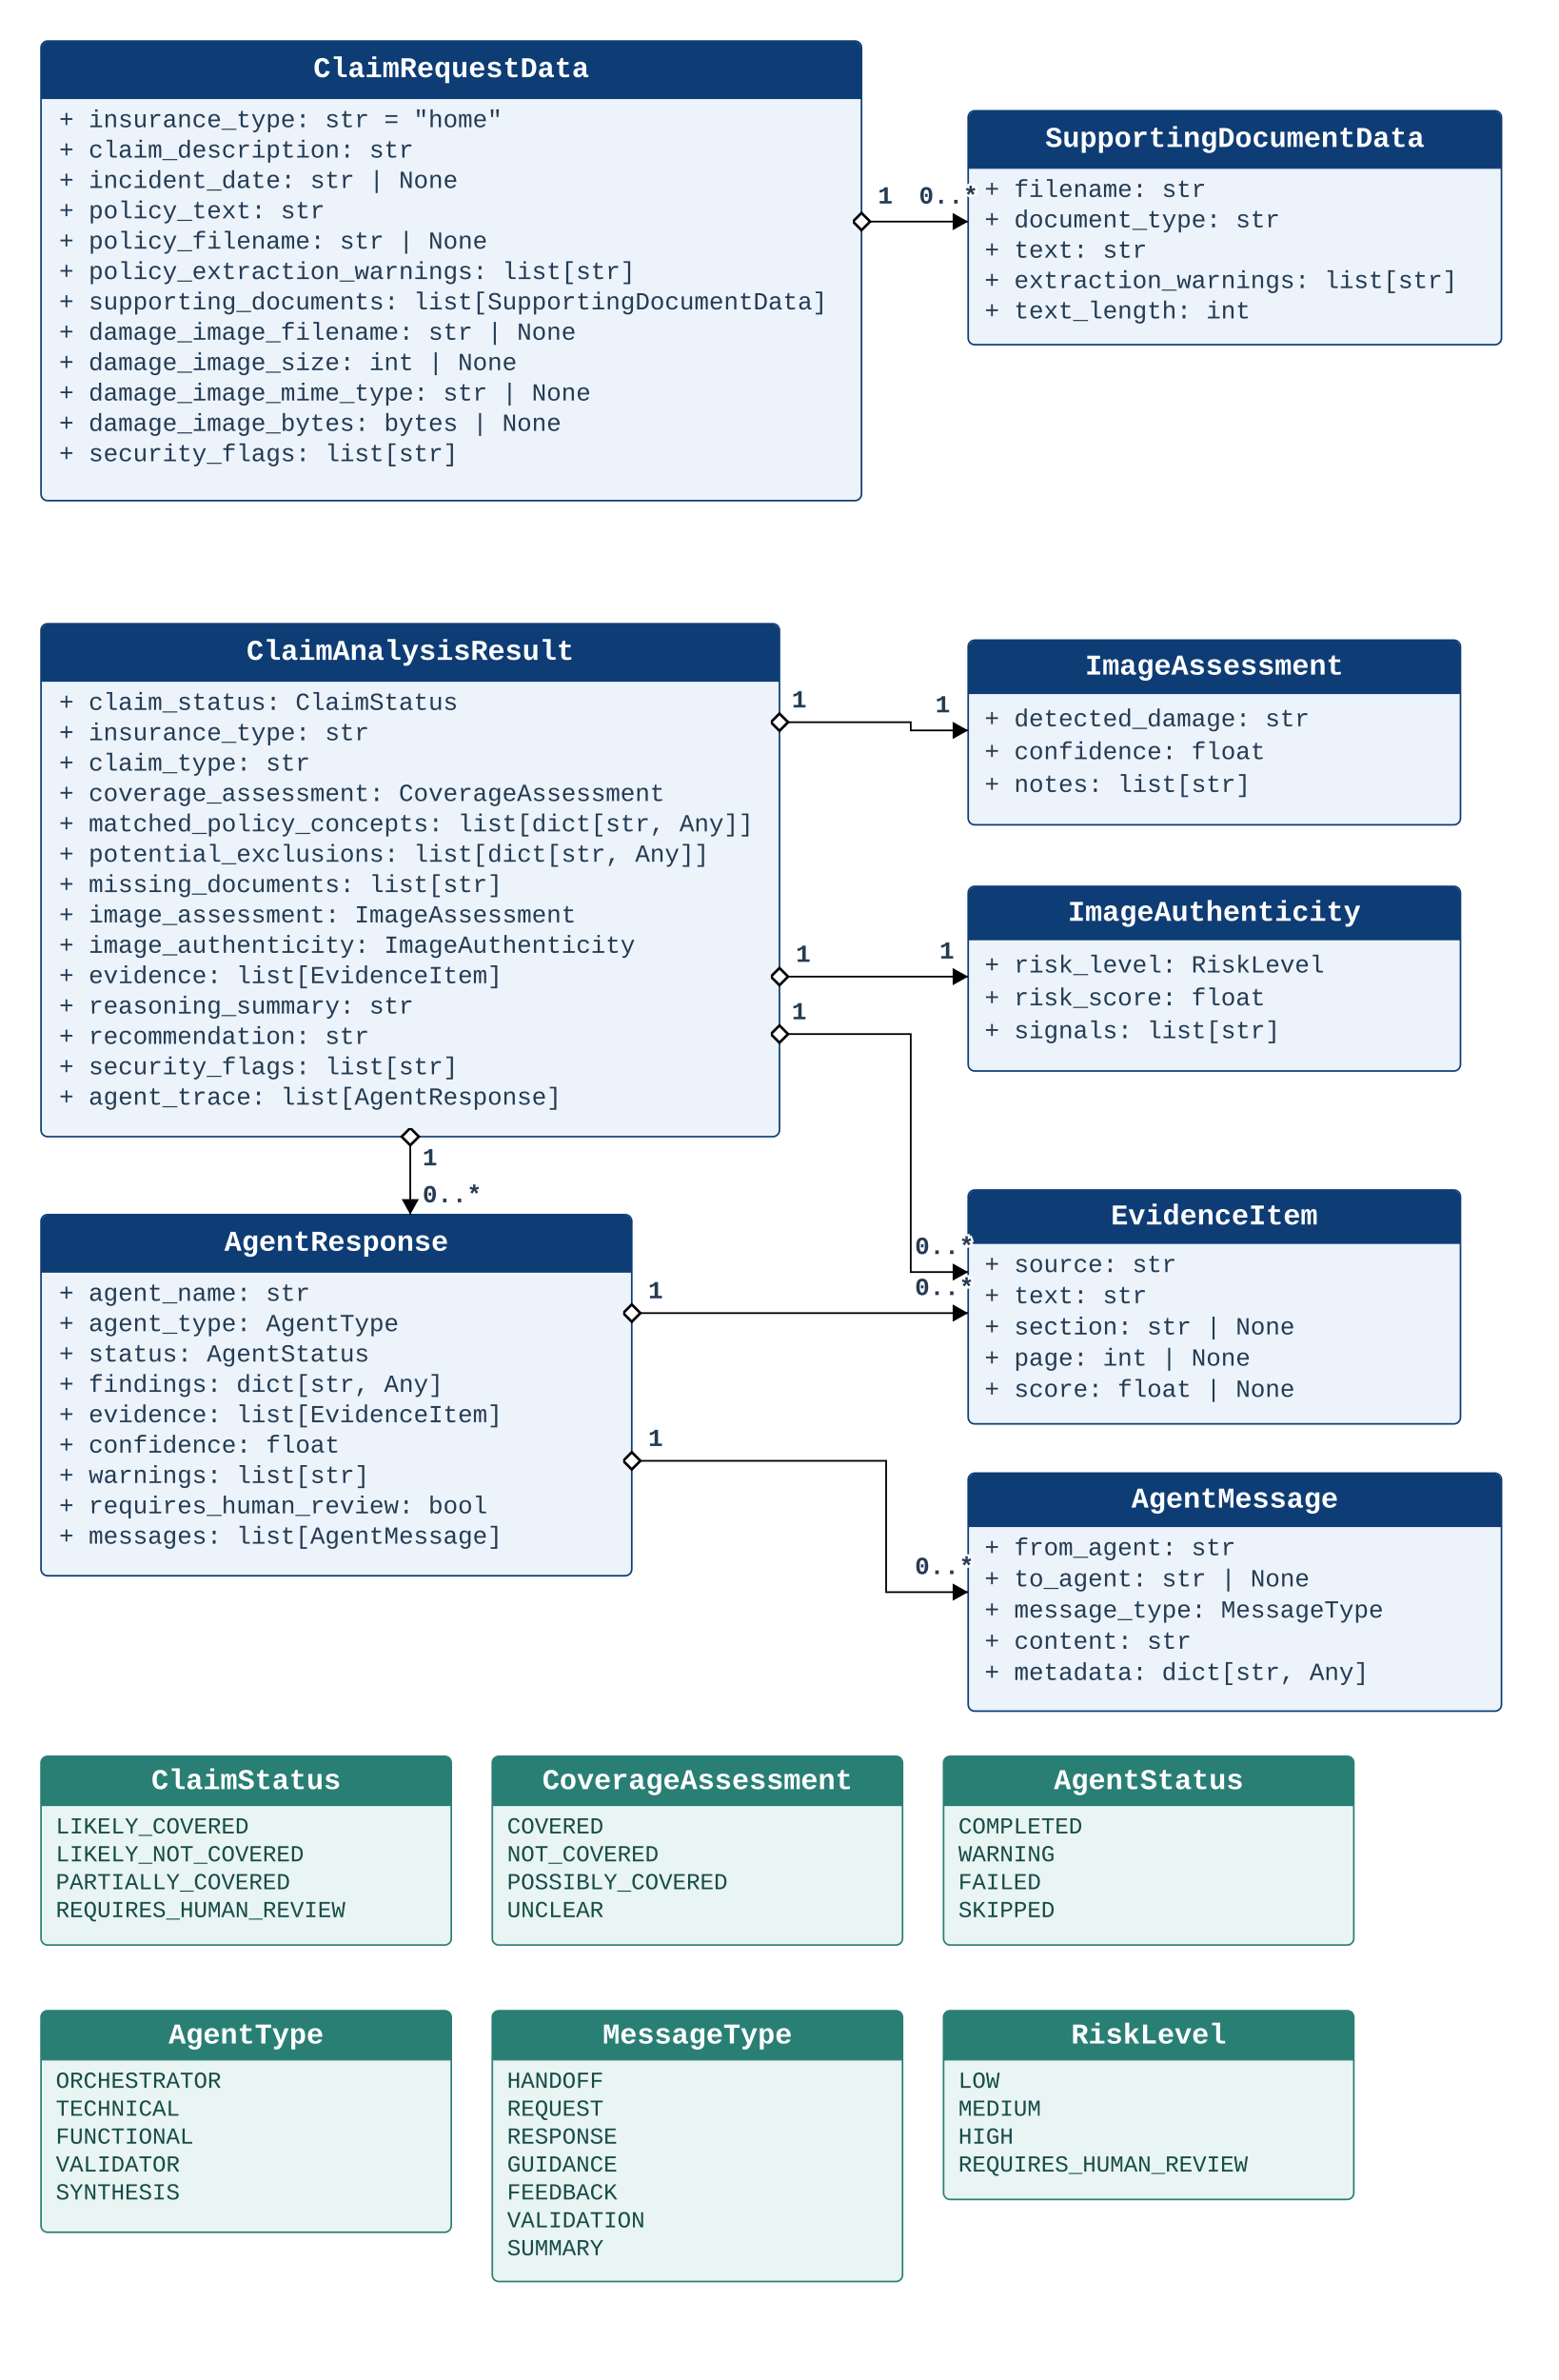
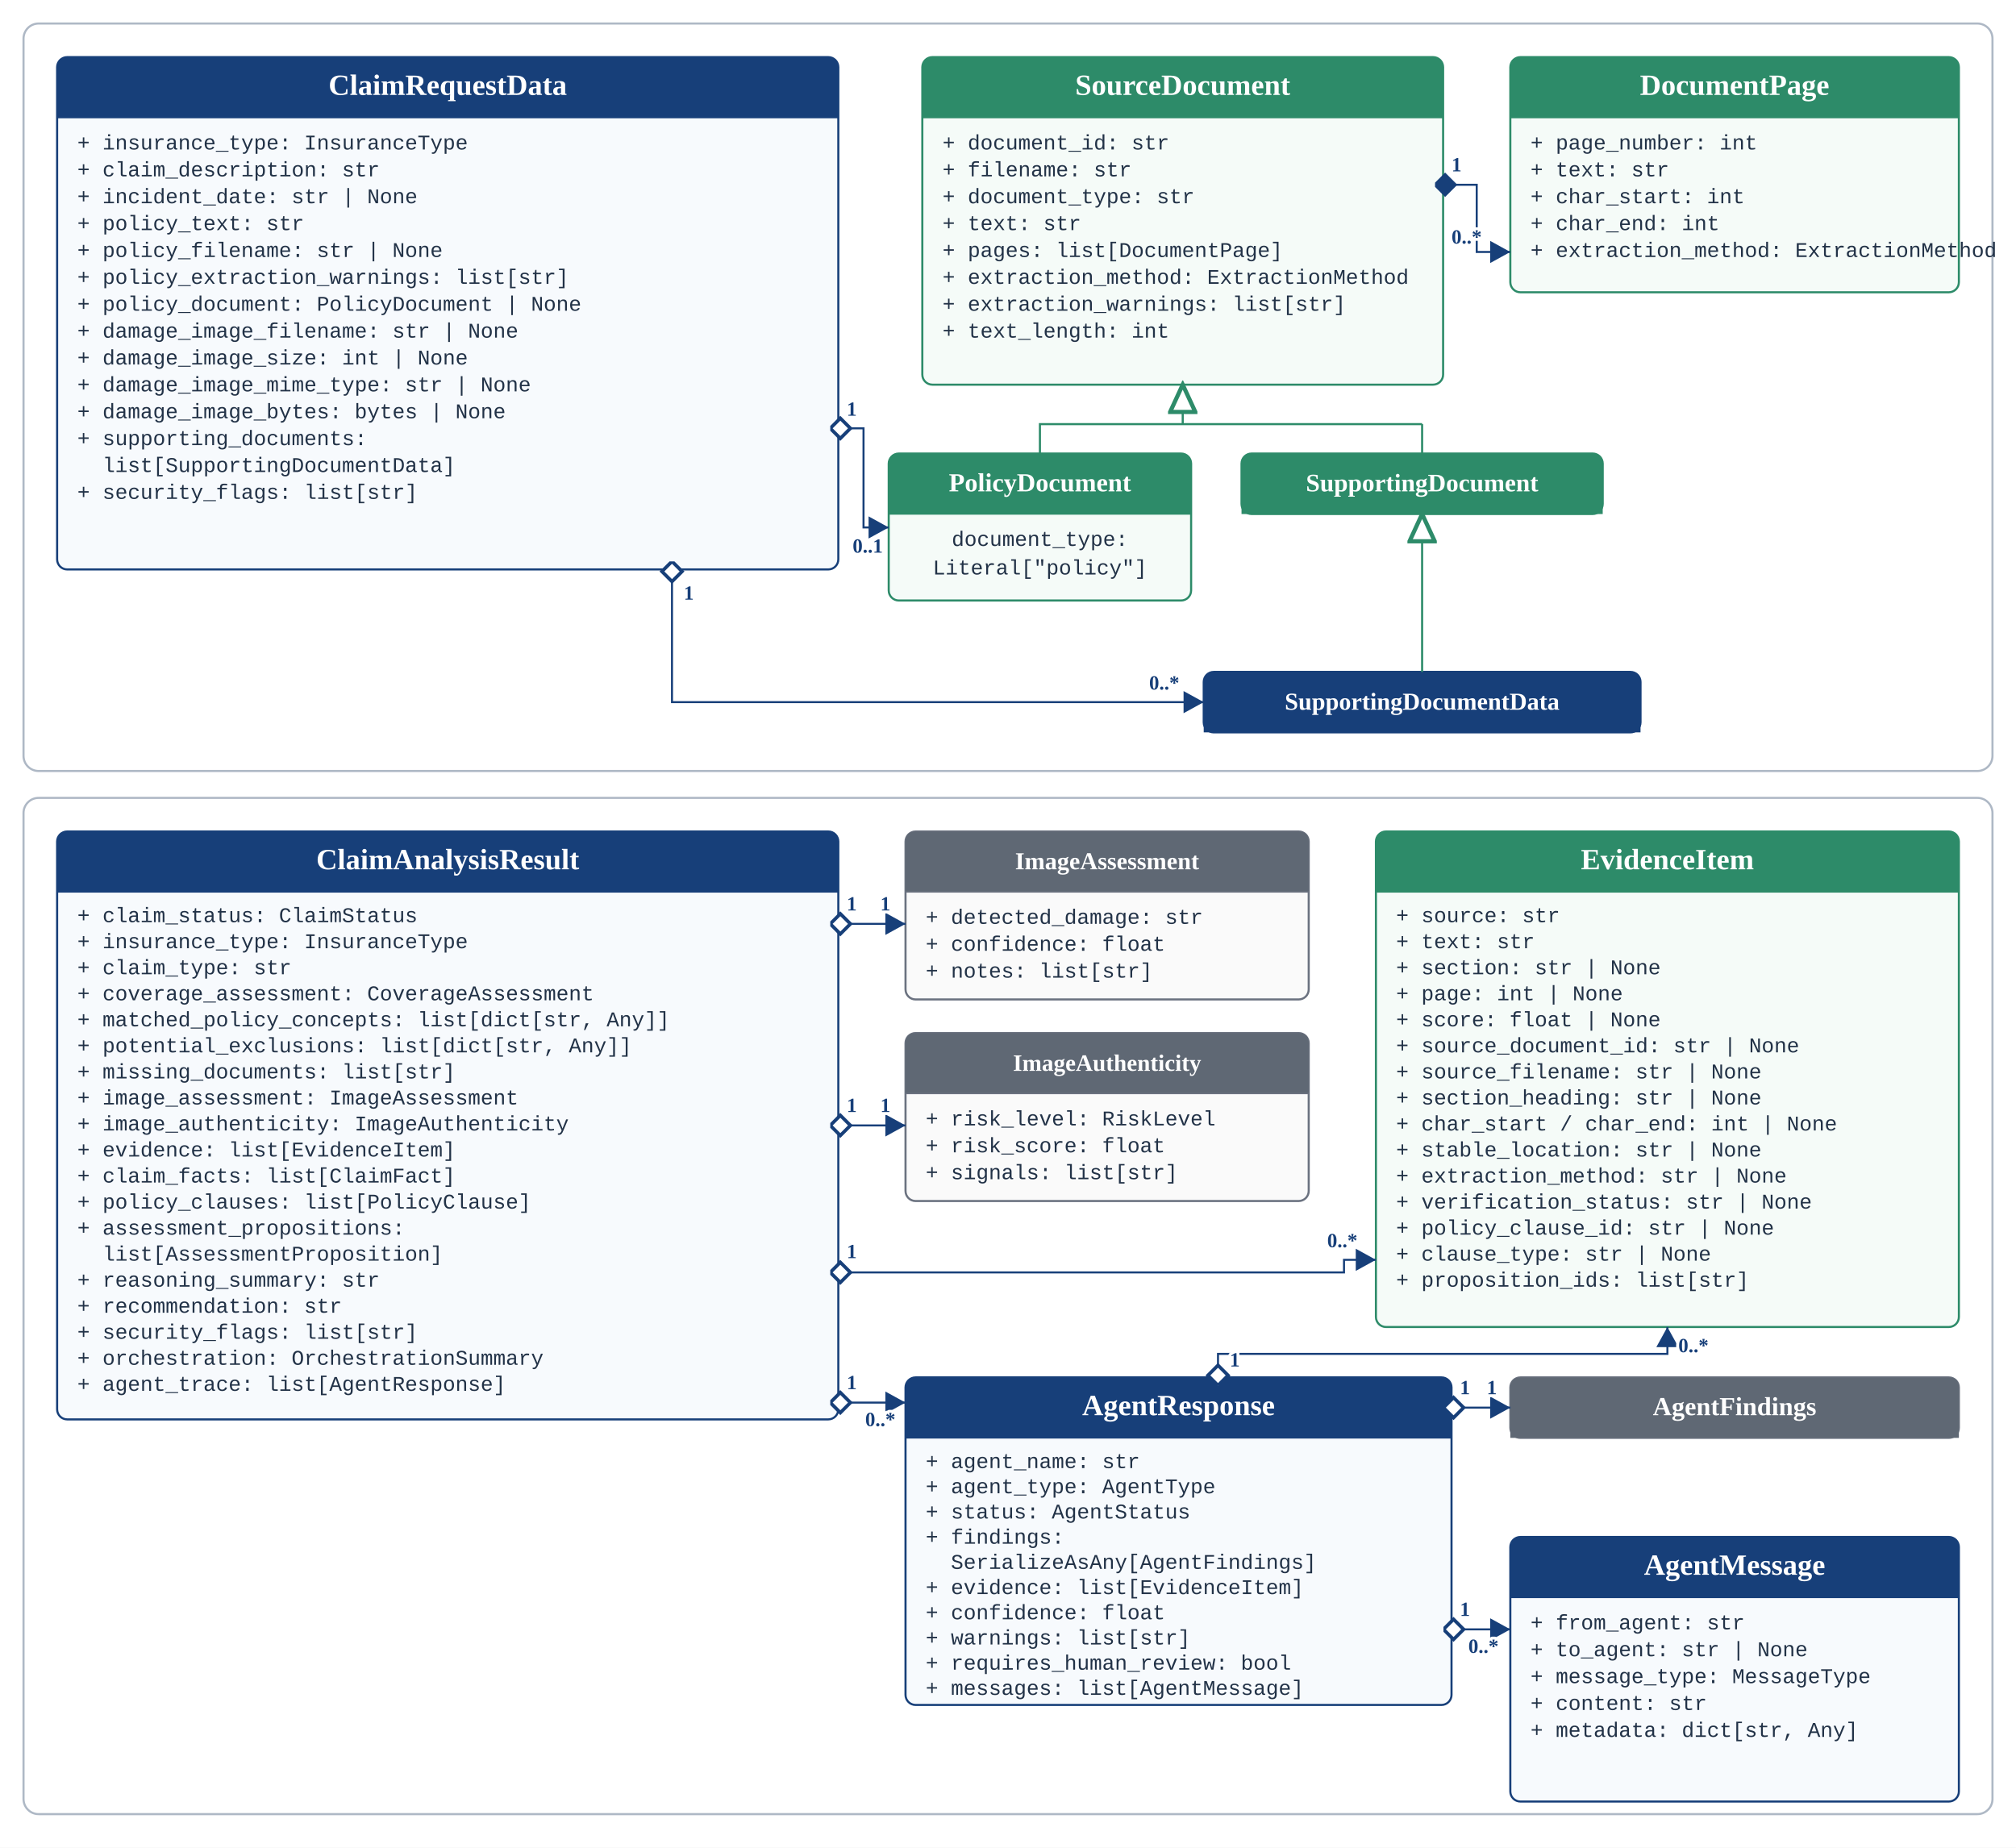
- <svg xmlns="http://www.w3.org/2000/svg" width="1900" height="2900" viewBox="0 0 1900 2900" role="img" aria-labelledby="description">
+ <svg xmlns="http://www.w3.org/2000/svg" width="2400" height="2200" viewBox="0 0 2400 2200" role="img" aria-labelledby="description">
  <defs>
-     <marker id="diamond" markerWidth="18" markerHeight="14" refX="5" refY="7" orient="auto" markerUnits="strokeWidth">
-       <path d="M 0 7 L 5 2 L 10 7 L 5 12 Z" fill="#ffffff" stroke="#000000" stroke-width="1.5" />
-     </marker>
-     <marker id="arrow" markerWidth="12" markerHeight="12" refX="10" refY="6" orient="auto" markerUnits="strokeWidth">
-       <path d="M 1 1 L 10 6 L 1 11 Z" fill="#000000" />
+     <marker id="inheritance" markerWidth="16" markerHeight="14" refX="14" refY="7" orient="auto" markerUnits="strokeWidth">
+       <path d="M1,1 L14,7 L1,13 Z" fill="#ffffff" stroke="#2D8B69" stroke-width="2" />
+     </marker>
+     <marker id="aggregation" markerWidth="16" markerHeight="14" refX="4" refY="7" orient="auto" markerUnits="strokeWidth">
+       <path d="M0,7 L5,2 L10,7 L5,12 Z" fill="#ffffff" stroke="#173F79" stroke-width="1.7" />
+     </marker>
+     <marker id="composition" markerWidth="16" markerHeight="14" refX="4" refY="7" orient="auto" markerUnits="strokeWidth">
+       <path d="M0,7 L5,2 L10,7 L5,12 Z" fill="#173F79" stroke="#173F79" stroke-width="1.5" />
+     </marker>
+     <marker id="nav-arrow" markerWidth="13" markerHeight="13" refX="11" refY="6.5" orient="auto" markerUnits="strokeWidth">
+       <path d="M1,1 L11,6.5 L1,12 Z" fill="#173F79" />
    </marker>
    <style>
-       .box { fill: #ecf3fb; stroke: #0e3c75; stroke-width: 2; rx: 8; }
-       .head-input, .head-output, .head-agent, .head-value { fill: #0e3c75; }
-       .enum-box { fill: #e9f5f3; stroke: #2a7f75; stroke-width: 2; rx: 8; }
-       .enum-head { fill: #2a7f75; }
-       .class-name { font-family: "Courier New", Courier, monospace; font-size: 35px; font-weight: 700; fill: #ffffff; }
-       .field { font-family: "Courier New", Courier, monospace; font-size: 30px; fill: #243b53; }
-       .enum-field { font-family: "Courier New", Courier, monospace; font-size: 28px; fill: #174c47; }
-       .field-note { font-family: "Courier New", Courier, monospace; font-size: 25px; fill: #627d98; }
-       .divider { stroke: #0e3c75; stroke-width: 1.4; }
-       .relation { fill: none; stroke: #000000; stroke-width: 2.1; marker-start: url(#diamond); marker-end: url(#arrow); }
-       .cardinality { font-family: "Courier New", Courier, monospace; font-size: 30px; font-weight: 700; fill: #243b53; paint-order: stroke; stroke: #ffffff; stroke-width: 5; }
+       .canvas{fill:#fff}.section{fill:#fff;stroke:#AEB8C5;stroke-width:2.5;rx:18}
+       .class-box{fill:#F7FAFD;stroke:#173F79;stroke-width:2.5;rx:12}.document-box{fill:#F5FBF8;stroke:#2D8B69;stroke-width:2.5;rx:12}.support-box{fill:#FAFAFA;stroke:#6B7280;stroke-width:2.5;rx:12}
+       .header-blue{fill:#173F79}.header-green{fill:#2D8B69}.header-gray{fill:#5F6874}
+       .class-name{font-family:Georgia,"Times New Roman",serif;font-size:35px;font-weight:700;fill:#fff}
+       .field{font-family:"Courier New",Consolas,monospace;font-size:27px;fill:#223247}.field-small{font-family:"Courier New",Consolas,monospace;font-size:25px;fill:#223247}
+       .divider-blue{stroke:#173F79;stroke-width:1.6}.divider-green{stroke:#2D8B69;stroke-width:1.6}.divider-gray{stroke:#6B7280;stroke-width:1.6}
+       .inheritance{fill:none;stroke:#2D8B69;stroke-width:2.5;marker-end:url(#inheritance)}.tree{fill:none;stroke:#2D8B69;stroke-width:2.5}
+       .association{fill:none;stroke:#173F79;stroke-width:2.4;marker-start:url(#aggregation);marker-end:url(#nav-arrow)}
+       .composition-link{fill:none;stroke:#173F79;stroke-width:2.4;marker-start:url(#composition);marker-end:url(#nav-arrow)}
+       .multiplicity{font-family:Georgia,"Times New Roman",serif;font-size:24px;font-weight:700;fill:#173F79;paint-order:stroke;stroke:#fff;stroke-width:7;stroke-linejoin:round}
    </style>
  </defs>
-   <rect width="1900" height="2900" fill="#ffffff" />
-   <g transform="translate(50 50)">
-     <rect class="box" width="1000" height="560" />
-     <path class="head-input" d="M12 0 H988 Q1000 0 1000 12 V70 H0 V12 Q0 0 12 0 Z" />
-     <text x="500" y="44" text-anchor="middle" class="class-name">ClaimRequestData</text>
-     <line x1="0" y1="70" x2="1000" y2="70" class="divider" />
-     <text x="22" y="105" class="field">+ insurance_type: str = "home"</text>
-     <text x="22" y="142" class="field">+ claim_description: str</text>
-     <text x="22" y="179" class="field">+ incident_date: str | None</text>
-     <text x="22" y="216" class="field">+ policy_text: str</text>
-     <text x="22" y="253" class="field">+ policy_filename: str | None</text>
-     <text x="22" y="290" class="field">+ policy_extraction_warnings: list[str]</text>
-     <text x="22" y="327" class="field">+ supporting_documents: list[SupportingDocumentData]</text>
-     <text x="22" y="364" class="field">+ damage_image_filename: str | None</text>
-     <text x="22" y="401" class="field">+ damage_image_size: int | None</text>
-     <text x="22" y="438" class="field">+ damage_image_mime_type: str | None</text>
-     <text x="22" y="475" class="field">+ damage_image_bytes: bytes | None</text>
-     <text x="22" y="512" class="field">+ security_flags: list[str]</text>
-   </g>
-   <g transform="translate(1180 135)">
-     <rect class="box" width="650" height="285" />
-     <path class="head-value" d="M12 0 H638 Q650 0 650 12 V70 H0 V12 Q0 0 12 0 Z" />
-     <text x="325" y="44" text-anchor="middle" class="class-name">SupportingDocumentData</text>
-     <line x1="0" y1="70" x2="650" y2="70" class="divider" />
-     <text x="20" y="105" class="field">+ filename: str</text>
-     <text x="20" y="142" class="field">+ document_type: str</text>
-     <text x="20" y="179" class="field">+ text: str</text>
-     <text x="20" y="216" class="field">+ extraction_warnings: list[str]</text>
-     <text x="20" y="253" class="field">+ text_length: int</text>
-   </g>
-   <g transform="translate(50 760)">
-     <rect class="box" width="900" height="625" />
-     <path class="head-output" d="M12 0 H888 Q900 0 900 12 V70 H0 V12 Q0 0 12 0 Z" />
-     <text x="450" y="44" text-anchor="middle" class="class-name">ClaimAnalysisResult</text>
-     <line x1="0" y1="70" x2="900" y2="70" class="divider" />
-     <text x="22" y="105" class="field">+ claim_status: ClaimStatus</text>
-     <text x="22" y="142" class="field">+ insurance_type: str</text>
-     <text x="22" y="179" class="field">+ claim_type: str</text>
-     <text x="22" y="216" class="field">+ coverage_assessment: CoverageAssessment</text>
-     <text x="22" y="253" class="field">+ matched_policy_concepts: list[dict[str, Any]]</text>
-     <text x="22" y="290" class="field">+ potential_exclusions: list[dict[str, Any]]</text>
-     <text x="22" y="327" class="field">+ missing_documents: list[str]</text>
-     <text x="22" y="364" class="field">+ image_assessment: ImageAssessment</text>
-     <text x="22" y="401" class="field">+ image_authenticity: ImageAuthenticity</text>
-     <text x="22" y="438" class="field">+ evidence: list[EvidenceItem]</text>
-     <text x="22" y="475" class="field">+ reasoning_summary: str</text>
-     <text x="22" y="512" class="field">+ recommendation: str</text>
-     <text x="22" y="549" class="field">+ security_flags: list[str]</text>
-     <text x="22" y="586" class="field">+ agent_trace: list[AgentResponse]</text>
-   </g>
-   <g transform="translate(50 2140)">
-     <rect class="enum-box" width="500" height="230" />
-     <path class="enum-head" d="M8 0 H492 Q500 0 500 8 V60 H0 V8 Q0 0 8 0 Z" />
-     <text x="250" y="40" text-anchor="middle" class="class-name">ClaimStatus</text>
-     <line x1="0" y1="60" x2="500" y2="60" stroke="#2a7f75" stroke-width="1.4" />
-     <text x="18" y="94" class="enum-field">LIKELY_COVERED</text>
-     <text x="18" y="128" class="enum-field">LIKELY_NOT_COVERED</text>
-     <text x="18" y="162" class="enum-field">PARTIALLY_COVERED</text>
-     <text x="18" y="196" class="enum-field">REQUIRES_HUMAN_REVIEW</text>
-   </g>
-   <g transform="translate(600 2140)">
-     <rect class="enum-box" width="500" height="230" />
-     <path class="enum-head" d="M8 0 H492 Q500 0 500 8 V60 H0 V8 Q0 0 8 0 Z" />
-     <text x="250" y="40" text-anchor="middle" class="class-name">CoverageAssessment</text>
-     <line x1="0" y1="60" x2="500" y2="60" stroke="#2a7f75" stroke-width="1.4" />
-     <text x="18" y="94" class="enum-field">COVERED</text>
-     <text x="18" y="128" class="enum-field">NOT_COVERED</text>
-     <text x="18" y="162" class="enum-field">POSSIBLY_COVERED</text>
-     <text x="18" y="196" class="enum-field">UNCLEAR</text>
-   </g>
-   <g transform="translate(1150 2140)">
-     <rect class="enum-box" width="500" height="230" />
-     <path class="enum-head" d="M8 0 H492 Q500 0 500 8 V60 H0 V8 Q0 0 8 0 Z" />
-     <text x="250" y="40" text-anchor="middle" class="class-name">AgentStatus</text>
-     <line x1="0" y1="60" x2="500" y2="60" stroke="#2a7f75" stroke-width="1.4" />
-     <text x="18" y="94" class="enum-field">COMPLETED</text>
-     <text x="18" y="128" class="enum-field">WARNING</text>
-     <text x="18" y="162" class="enum-field">FAILED</text>
-     <text x="18" y="196" class="enum-field">SKIPPED</text>
-   </g>
-   <g transform="translate(50 2450)">
-     <rect class="enum-box" width="500" height="270" />
-     <path class="enum-head" d="M8 0 H492 Q500 0 500 8 V60 H0 V8 Q0 0 8 0 Z" />
-     <text x="250" y="40" text-anchor="middle" class="class-name">AgentType</text>
-     <line x1="0" y1="60" x2="500" y2="60" stroke="#2a7f75" stroke-width="1.4" />
-     <text x="18" y="94" class="enum-field">ORCHESTRATOR</text>
-     <text x="18" y="128" class="enum-field">TECHNICAL</text>
-     <text x="18" y="162" class="enum-field">FUNCTIONAL</text>
-     <text x="18" y="196" class="enum-field">VALIDATOR</text>
-     <text x="18" y="230" class="enum-field">SYNTHESIS</text>
-   </g>
-   <g transform="translate(600 2450)">
-     <rect class="enum-box" width="500" height="330" />
-     <path class="enum-head" d="M8 0 H492 Q500 0 500 8 V60 H0 V8 Q0 0 8 0 Z" />
-     <text x="250" y="40" text-anchor="middle" class="class-name">MessageType</text>
-     <line x1="0" y1="60" x2="500" y2="60" stroke="#2a7f75" stroke-width="1.4" />
-     <text x="18" y="94" class="enum-field">HANDOFF</text>
-     <text x="18" y="128" class="enum-field">REQUEST</text>
-     <text x="18" y="162" class="enum-field">RESPONSE</text>
-     <text x="18" y="196" class="enum-field">GUIDANCE</text>
-     <text x="18" y="230" class="enum-field">FEEDBACK</text>
-     <text x="18" y="264" class="enum-field">VALIDATION</text>
-     <text x="18" y="298" class="enum-field">SUMMARY</text>
-   </g>
-   <g transform="translate(1150 2450)">
-     <rect class="enum-box" width="500" height="230" />
-     <path class="enum-head" d="M8 0 H492 Q500 0 500 8 V60 H0 V8 Q0 0 8 0 Z" />
-     <text x="250" y="40" text-anchor="middle" class="class-name">RiskLevel</text>
-     <line x1="0" y1="60" x2="500" y2="60" stroke="#2a7f75" stroke-width="1.4" />
-     <text x="18" y="94" class="enum-field">LOW</text>
-     <text x="18" y="128" class="enum-field">MEDIUM</text>
-     <text x="18" y="162" class="enum-field">HIGH</text>
-     <text x="18" y="196" class="enum-field">REQUIRES_HUMAN_REVIEW</text>
-   </g>
-   <g transform="translate(1180 780)">
-     <rect class="box" width="600" height="225" />
-     <path class="head-value" d="M12 0 H588 Q600 0 600 12 V65 H0 V12 Q0 0 12 0 Z" />
-     <text x="300" y="42" text-anchor="middle" class="class-name">ImageAssessment</text>
-     <line x1="0" y1="65" x2="600" y2="65" class="divider" />
-     <text x="20" y="105" class="field">+ detected_damage: str</text>
-     <text x="20" y="145" class="field">+ confidence: float</text>
-     <text x="20" y="185" class="field">+ notes: list[str]</text>
-   </g>
-   <g transform="translate(1180 1080)">
-     <rect class="box" width="600" height="225" />
-     <path class="head-value" d="M12 0 H588 Q600 0 600 12 V65 H0 V12 Q0 0 12 0 Z" />
-     <text x="300" y="42" text-anchor="middle" class="class-name">ImageAuthenticity</text>
-     <line x1="0" y1="65" x2="600" y2="65" class="divider" />
-     <text x="20" y="105" class="field">+ risk_level: RiskLevel</text>
-     <text x="20" y="145" class="field">+ risk_score: float</text>
-     <text x="20" y="185" class="field">+ signals: list[str]</text>
-   </g>
-   <g transform="translate(50 1480)">
-     <rect class="box" width="720" height="440" />
-     <path class="head-agent" d="M12 0 H708 Q720 0 720 12 V70 H0 V12 Q0 0 12 0 Z" />
-     <text x="360" y="44" text-anchor="middle" class="class-name">AgentResponse</text>
-     <line x1="0" y1="70" x2="720" y2="70" class="divider" />
-     <text x="22" y="105" class="field">+ agent_name: str</text>
-     <text x="22" y="142" class="field">+ agent_type: AgentType</text>
-     <text x="22" y="179" class="field">+ status: AgentStatus</text>
-     <text x="22" y="216" class="field">+ findings: dict[str, Any]</text>
-     <text x="22" y="253" class="field">+ evidence: list[EvidenceItem]</text>
-     <text x="22" y="290" class="field">+ confidence: float</text>
-     <text x="22" y="327" class="field">+ warnings: list[str]</text>
-     <text x="22" y="364" class="field">+ requires_human_review: bool</text>
-     <text x="22" y="401" class="field">+ messages: list[AgentMessage]</text>
-   </g>
-   <g transform="translate(1180 1450)">
-     <rect class="box" width="600" height="285" />
-     <path class="head-value" d="M12 0 H588 Q600 0 600 12 V65 H0 V12 Q0 0 12 0 Z" />
-     <text x="300" y="42" text-anchor="middle" class="class-name">EvidenceItem</text>
-     <line x1="0" y1="65" x2="600" y2="65" class="divider" />
-     <text x="20" y="100" class="field">+ source: str</text>
-     <text x="20" y="138" class="field">+ text: str</text>
-     <text x="20" y="176" class="field">+ section: str | None</text>
-     <text x="20" y="214" class="field">+ page: int | None</text>
-     <text x="20" y="252" class="field">+ score: float | None</text>
-   </g>
-   <g transform="translate(1180 1795)">
-     <rect class="box" width="650" height="290" />
-     <path class="head-value" d="M12 0 H638 Q650 0 650 12 V65 H0 V12 Q0 0 12 0 Z" />
-     <text x="325" y="42" text-anchor="middle" class="class-name">AgentMessage</text>
-     <line x1="0" y1="65" x2="650" y2="65" class="divider" />
-     <text x="20" y="100" class="field">+ from_agent: str</text>
-     <text x="20" y="138" class="field">+ to_agent: str | None</text>
-     <text x="20" y="176" class="field">+ message_type: MessageType</text>
-     <text x="20" y="214" class="field">+ content: str</text>
-     <text x="20" y="252" class="field">+ metadata: dict[str, Any]</text>
-   </g>
-   <path d="M1050 270 H1180" class="relation" />
-   <text x="1070" y="248" class="cardinality">1</text>
-   <text x="1120" y="248" class="cardinality">0..*</text>
-   <path d="M950 880 H1110 V890 H1180" class="relation" />
-   <text x="965" y="862" class="cardinality">1</text>
-   <text x="1140" y="868" class="cardinality">1</text>
-   <path d="M950 1190 H1180" class="relation" />
-   <text x="970" y="1172" class="cardinality">1</text>
-   <text x="1145" y="1168" class="cardinality">1</text>
-   <path d="M950 1260 H1110 V1550 H1180" class="relation" />
-   <text x="965" y="1242" class="cardinality">1</text>
-   <text x="1115" y="1528" class="cardinality">0..*</text>
-   <path d="M500 1385 V1480" class="relation" />
-   <text x="515" y="1420" class="cardinality">1</text>
-   <text x="515" y="1465" class="cardinality">0..*</text>
-   <path d="M770 1600 H1180" class="relation" />
-   <text x="790" y="1582" class="cardinality">1</text>
-   <text x="1115" y="1578" class="cardinality">0..*</text>
-   <path d="M770 1780 H1080 V1940 H1180" class="relation" />
-   <text x="790" y="1762" class="cardinality">1</text>
-   <text x="1115" y="1918" class="cardinality">0..*</text>
+   <rect class="canvas" width="2400" height="2200" />
+   <rect x="28" y="28" width="2344" height="890" class="section" />
+   <g aria-label="ClaimRequestData">
+     <rect x="68" y="68" width="930" height="610" class="class-box" />
+     <path d="M80 68 H986 Q998 68 998 80 V140 H68 V80 Q68 68 80 68 Z" class="header-blue" />
+     <text x="533" y="113" text-anchor="middle" class="class-name">ClaimRequestData</text>
+     <line x1="68" y1="140" x2="998" y2="140" class="divider-blue" />
+     <text x="92" y="178" class="field-small">+ insurance_type: InsuranceType</text>
+     <text x="92" y="210" class="field-small">+ claim_description: str</text>
+     <text x="92" y="242" class="field-small">+ incident_date: str | None</text>
+     <text x="92" y="274" class="field-small">+ policy_text: str</text>
+     <text x="92" y="306" class="field-small">+ policy_filename: str | None</text>
+     <text x="92" y="338" class="field-small">+ policy_extraction_warnings: list[str]</text>
+     <text x="92" y="370" class="field-small">+ policy_document: PolicyDocument | None</text>
+     <text x="92" y="402" class="field-small">+ damage_image_filename: str | None</text>
+     <text x="92" y="434" class="field-small">+ damage_image_size: int | None</text>
+     <text x="92" y="466" class="field-small">+ damage_image_mime_type: str | None</text>
+     <text x="92" y="498" class="field-small">+ damage_image_bytes: bytes | None</text>
+     <text x="92" y="530" class="field-small">+ supporting_documents:</text>
+     <text x="122" y="562" class="field-small">list[SupportingDocumentData]</text>
+     <text x="92" y="594" class="field-small">+ security_flags: list[str]</text>
+   </g>
+   <g aria-label="SourceDocument">
+     <rect x="1098" y="68" width="620" height="390" class="document-box" />
+     <path d="M1110 68 H1706 Q1718 68 1718 80 V140 H1098 V80 Q1098 68 1110 68 Z" class="header-green" />
+     <text x="1408" y="113" text-anchor="middle" class="class-name">SourceDocument</text>
+     <line x1="1098" y1="140" x2="1718" y2="140" class="divider-green" />
+     <text x="1122" y="178" class="field-small">+ document_id: str</text>
+     <text x="1122" y="210" class="field-small">+ filename: str</text>
+     <text x="1122" y="242" class="field-small">+ document_type: str</text>
+     <text x="1122" y="274" class="field-small">+ text: str</text>
+     <text x="1122" y="306" class="field-small">+ pages: list[DocumentPage]</text>
+     <text x="1122" y="338" class="field-small">+ extraction_method: ExtractionMethod</text>
+     <text x="1122" y="370" class="field-small">+ extraction_warnings: list[str]</text>
+     <text x="1122" y="402" class="field-small">+ text_length: int</text>
+   </g>
+   <g aria-label="DocumentPage">
+     <rect x="1798" y="68" width="534" height="280" class="document-box" />
+     <path d="M1810 68 H2320 Q2332 68 2332 80 V140 H1798 V80 Q1798 68 1810 68 Z" class="header-green" />
+     <text x="2065" y="113" text-anchor="middle" class="class-name">DocumentPage</text>
+     <line x1="1798" y1="140" x2="2332" y2="140" class="divider-green" />
+     <text x="1822" y="178" class="field-small">+ page_number: int</text>
+     <text x="1822" y="210" class="field-small">+ text: str</text>
+     <text x="1822" y="242" class="field-small">+ char_start: int</text>
+     <text x="1822" y="274" class="field-small">+ char_end: int</text>
+     <text x="1822" y="306" class="field-small">+ extraction_method: ExtractionMethod</text>
+   </g>
+   <g aria-label="PolicyDocument">
+     <rect x="1058" y="540" width="360" height="175" class="document-box" />
+     <path d="M1070 540 H1406 Q1418 540 1418 552 V612 H1058 V552 Q1058 540 1070 540 Z" class="header-green" />
+     <text x="1238" y="585" text-anchor="middle" class="class-name" style="font-size:31px">PolicyDocument</text>
+     <line x1="1058" y1="612" x2="1418" y2="612" class="divider-green" />
+     <text x="1238" y="650" text-anchor="middle" class="field-small">document_type:</text>
+     <text x="1238" y="684" text-anchor="middle" class="field-small">Literal["policy"]</text>
+   </g>
+   <g aria-label="SupportingDocument">
+     <rect x="1478" y="540" width="430" height="72" class="document-box" />
+     <path d="M1490 540 H1896 Q1908 540 1908 552 V612 H1478 V552 Q1478 540 1490 540 Z" class="header-green" />
+     <text x="1693" y="585" text-anchor="middle" class="class-name" style="font-size:30px">SupportingDocument</text>
+   </g>
+   <g aria-label="SupportingDocumentData">
+     <rect x="1433" y="800" width="520" height="72" class="class-box" />
+     <path d="M1445 800 H1941 Q1953 800 1953 812 V872 H1433 V812 Q1433 800 1445 800 Z" class="header-blue" />
+     <text x="1693" y="845" text-anchor="middle" class="class-name" style="font-size:29px">SupportingDocumentData</text>
+   </g>
+   <path d="M1718 220 H1758 V300 H1798" class="composition-link" />
+   <text x="1728" y="204" class="multiplicity">1</text>
+   <text x="1728" y="290" class="multiplicity">0..*</text>
+   <path d="M1238 540 V505 H1693" class="tree" />
+   <path d="M1693 540 V505" class="tree" />
+   <path d="M1408 505 V458" class="inheritance" />
+   <path d="M1693 800 V612" class="inheritance" />
+   <path d="M998 510 H1028 V628 H1058" class="association" />
+   <text x="1008" y="495" class="multiplicity">1</text>
+   <text x="1015" y="658" class="multiplicity">0..1</text>
+   <path d="M800 678 V836 H1433" class="association" />
+   <text x="814" y="714" class="multiplicity">1</text>
+   <text x="1368" y="821" class="multiplicity">0..*</text>
+   <rect x="28" y="950" width="2344" height="1210" class="section" />
+   <g aria-label="ClaimAnalysisResult">
+     <rect x="68" y="990" width="930" height="700" class="class-box" />
+     <path d="M80 990 H986 Q998 990 998 1002 V1062 H68 V1002 Q68 990 80 990 Z" class="header-blue" />
+     <text x="533" y="1035" text-anchor="middle" class="class-name">ClaimAnalysisResult</text>
+     <line x1="68" y1="1062" x2="998" y2="1062" class="divider-blue" />
+     <text x="92" y="1098" class="field-small">+ claim_status: ClaimStatus</text>
+     <text x="92" y="1129" class="field-small">+ insurance_type: InsuranceType</text>
+     <text x="92" y="1160" class="field-small">+ claim_type: str</text>
+     <text x="92" y="1191" class="field-small">+ coverage_assessment: CoverageAssessment</text>
+     <text x="92" y="1222" class="field-small">+ matched_policy_concepts: list[dict[str, Any]]</text>
+     <text x="92" y="1253" class="field-small">+ potential_exclusions: list[dict[str, Any]]</text>
+     <text x="92" y="1284" class="field-small">+ missing_documents: list[str]</text>
+     <text x="92" y="1315" class="field-small">+ image_assessment: ImageAssessment</text>
+     <text x="92" y="1346" class="field-small">+ image_authenticity: ImageAuthenticity</text>
+     <text x="92" y="1377" class="field-small">+ evidence: list[EvidenceItem]</text>
+     <text x="92" y="1408" class="field-small">+ claim_facts: list[ClaimFact]</text>
+     <text x="92" y="1439" class="field-small">+ policy_clauses: list[PolicyClause]</text>
+     <text x="92" y="1470" class="field-small">+ assessment_propositions:</text>
+     <text x="122" y="1501" class="field-small">list[AssessmentProposition]</text>
+     <text x="92" y="1532" class="field-small">+ reasoning_summary: str</text>
+     <text x="92" y="1563" class="field-small">+ recommendation: str</text>
+     <text x="92" y="1594" class="field-small">+ security_flags: list[str]</text>
+     <text x="92" y="1625" class="field-small">+ orchestration: OrchestrationSummary</text>
+     <text x="92" y="1656" class="field-small">+ agent_trace: list[AgentResponse]</text>
+   </g>
+   <g aria-label="ImageAssessment">
+     <rect x="1078" y="990" width="480" height="200" class="support-box" />
+     <path d="M1090 990 H1546 Q1558 990 1558 1002 V1062 H1078 V1002 Q1078 990 1090 990 Z" class="header-gray" />
+     <text x="1318" y="1035" text-anchor="middle" class="class-name" style="font-size:29px">ImageAssessment</text>
+     <line x1="1078" y1="1062" x2="1558" y2="1062" class="divider-gray" />
+     <text x="1102" y="1100" class="field-small">+ detected_damage: str</text>
+     <text x="1102" y="1132" class="field-small">+ confidence: float</text>
+     <text x="1102" y="1164" class="field-small">+ notes: list[str]</text>
+   </g>
+   <g aria-label="ImageAuthenticity">
+     <rect x="1078" y="1230" width="480" height="200" class="support-box" />
+     <path d="M1090 1230 H1546 Q1558 1230 1558 1242 V1302 H1078 V1242 Q1078 1230 1090 1230 Z" class="header-gray" />
+     <text x="1318" y="1275" text-anchor="middle" class="class-name" style="font-size:28px">ImageAuthenticity</text>
+     <line x1="1078" y1="1302" x2="1558" y2="1302" class="divider-gray" />
+     <text x="1102" y="1340" class="field-small">+ risk_level: RiskLevel</text>
+     <text x="1102" y="1372" class="field-small">+ risk_score: float</text>
+     <text x="1102" y="1404" class="field-small">+ signals: list[str]</text>
+   </g>
+   <g aria-label="EvidenceItem">
+     <rect x="1638" y="990" width="694" height="590" class="document-box" />
+     <path d="M1650 990 H2320 Q2332 990 2332 1002 V1062 H1638 V1002 Q1638 990 1650 990 Z" class="header-green" />
+     <text x="1985" y="1035" text-anchor="middle" class="class-name">EvidenceItem</text>
+     <line x1="1638" y1="1062" x2="2332" y2="1062" class="divider-green" />
+     <text x="1662" y="1098" class="field-small">+ source: str</text>
+     <text x="1662" y="1129" class="field-small">+ text: str</text>
+     <text x="1662" y="1160" class="field-small">+ section: str | None</text>
+     <text x="1662" y="1191" class="field-small">+ page: int | None</text>
+     <text x="1662" y="1222" class="field-small">+ score: float | None</text>
+     <text x="1662" y="1253" class="field-small">+ source_document_id: str | None</text>
+     <text x="1662" y="1284" class="field-small">+ source_filename: str | None</text>
+     <text x="1662" y="1315" class="field-small">+ section_heading: str | None</text>
+     <text x="1662" y="1346" class="field-small">+ char_start / char_end: int | None</text>
+     <text x="1662" y="1377" class="field-small">+ stable_location: str | None</text>
+     <text x="1662" y="1408" class="field-small">+ extraction_method: str | None</text>
+     <text x="1662" y="1439" class="field-small">+ verification_status: str | None</text>
+     <text x="1662" y="1470" class="field-small">+ policy_clause_id: str | None</text>
+     <text x="1662" y="1501" class="field-small">+ clause_type: str | None</text>
+     <text x="1662" y="1532" class="field-small">+ proposition_ids: list[str]</text>
+   </g>
+   <g aria-label="AgentResponse">
+     <rect x="1078" y="1640" width="650" height="390" class="class-box" />
+     <path d="M1090 1640 H1716 Q1728 1640 1728 1652 V1712 H1078 V1652 Q1078 1640 1090 1640 Z" class="header-blue" />
+     <text x="1403" y="1685" text-anchor="middle" class="class-name">AgentResponse</text>
+     <line x1="1078" y1="1712" x2="1728" y2="1712" class="divider-blue" />
+     <text x="1102" y="1748" class="field-small">+ agent_name: str</text>
+     <text x="1102" y="1778" class="field-small">+ agent_type: AgentType</text>
+     <text x="1102" y="1808" class="field-small">+ status: AgentStatus</text>
+     <text x="1102" y="1838" class="field-small">+ findings:</text>
+     <text x="1132" y="1868" class="field-small">SerializeAsAny[AgentFindings]</text>
+     <text x="1102" y="1898" class="field-small">+ evidence: list[EvidenceItem]</text>
+     <text x="1102" y="1928" class="field-small">+ confidence: float</text>
+     <text x="1102" y="1958" class="field-small">+ warnings: list[str]</text>
+     <text x="1102" y="1988" class="field-small">+ requires_human_review: bool</text>
+     <text x="1102" y="2018" class="field-small">+ messages: list[AgentMessage]</text>
+   </g>
+   <g aria-label="AgentFindings">
+     <rect x="1798" y="1640" width="534" height="72" class="support-box" />
+     <path d="M1810 1640 H2320 Q2332 1640 2332 1652 V1712 H1798 V1652 Q1798 1640 1810 1640 Z" class="header-gray" />
+     <text x="2065" y="1685" text-anchor="middle" class="class-name" style="font-size:31px">AgentFindings</text>
+   </g>
+   <g aria-label="AgentMessage">
+     <rect x="1798" y="1830" width="534" height="315" class="class-box" />
+     <path d="M1810 1830 H2320 Q2332 1830 2332 1842 V1902 H1798 V1842 Q1798 1830 1810 1830 Z" class="header-blue" />
+     <text x="2065" y="1875" text-anchor="middle" class="class-name">AgentMessage</text>
+     <line x1="1798" y1="1902" x2="2332" y2="1902" class="divider-blue" />
+     <text x="1822" y="1940" class="field-small">+ from_agent: str</text>
+     <text x="1822" y="1972" class="field-small">+ to_agent: str | None</text>
+     <text x="1822" y="2004" class="field-small">+ message_type: MessageType</text>
+     <text x="1822" y="2036" class="field-small">+ content: str</text>
+     <text x="1822" y="2068" class="field-small">+ metadata: dict[str, Any]</text>
+   </g>
+   <path d="M998 1100 H1078" class="association" />
+   <text x="1008" y="1084" class="multiplicity">1</text>
+   <text x="1048" y="1084" class="multiplicity">1</text>
+   <path d="M998 1340 H1078" class="association" />
+   <text x="1008" y="1324" class="multiplicity">1</text>
+   <text x="1048" y="1324" class="multiplicity">1</text>
+   <path d="M998 1515 H1600 V1500 H1638" class="association" />
+   <text x="1008" y="1498" class="multiplicity">1</text>
+   <text x="1580" y="1485" class="multiplicity">0..*</text>
+   <path d="M998 1670 H1078" class="association" />
+   <text x="1008" y="1654" class="multiplicity">1</text>
+   <text x="1030" y="1698" class="multiplicity">0..*</text>
+   <path d="M1728 1676 H1798" class="association" />
+   <text x="1738" y="1660" class="multiplicity">1</text>
+   <text x="1770" y="1660" class="multiplicity">1</text>
+   <path d="M1728 1940 H1798" class="association" />
+   <text x="1738" y="1924" class="multiplicity">1</text>
+   <text x="1748" y="1968" class="multiplicity">0..*</text>
+   <path d="M1450 1640 V1612 H1985 V1580" class="association" />
+   <text x="1464" y="1627" class="multiplicity">1</text>
+   <text x="1998" y="1610" class="multiplicity">0..*</text>
</svg>
